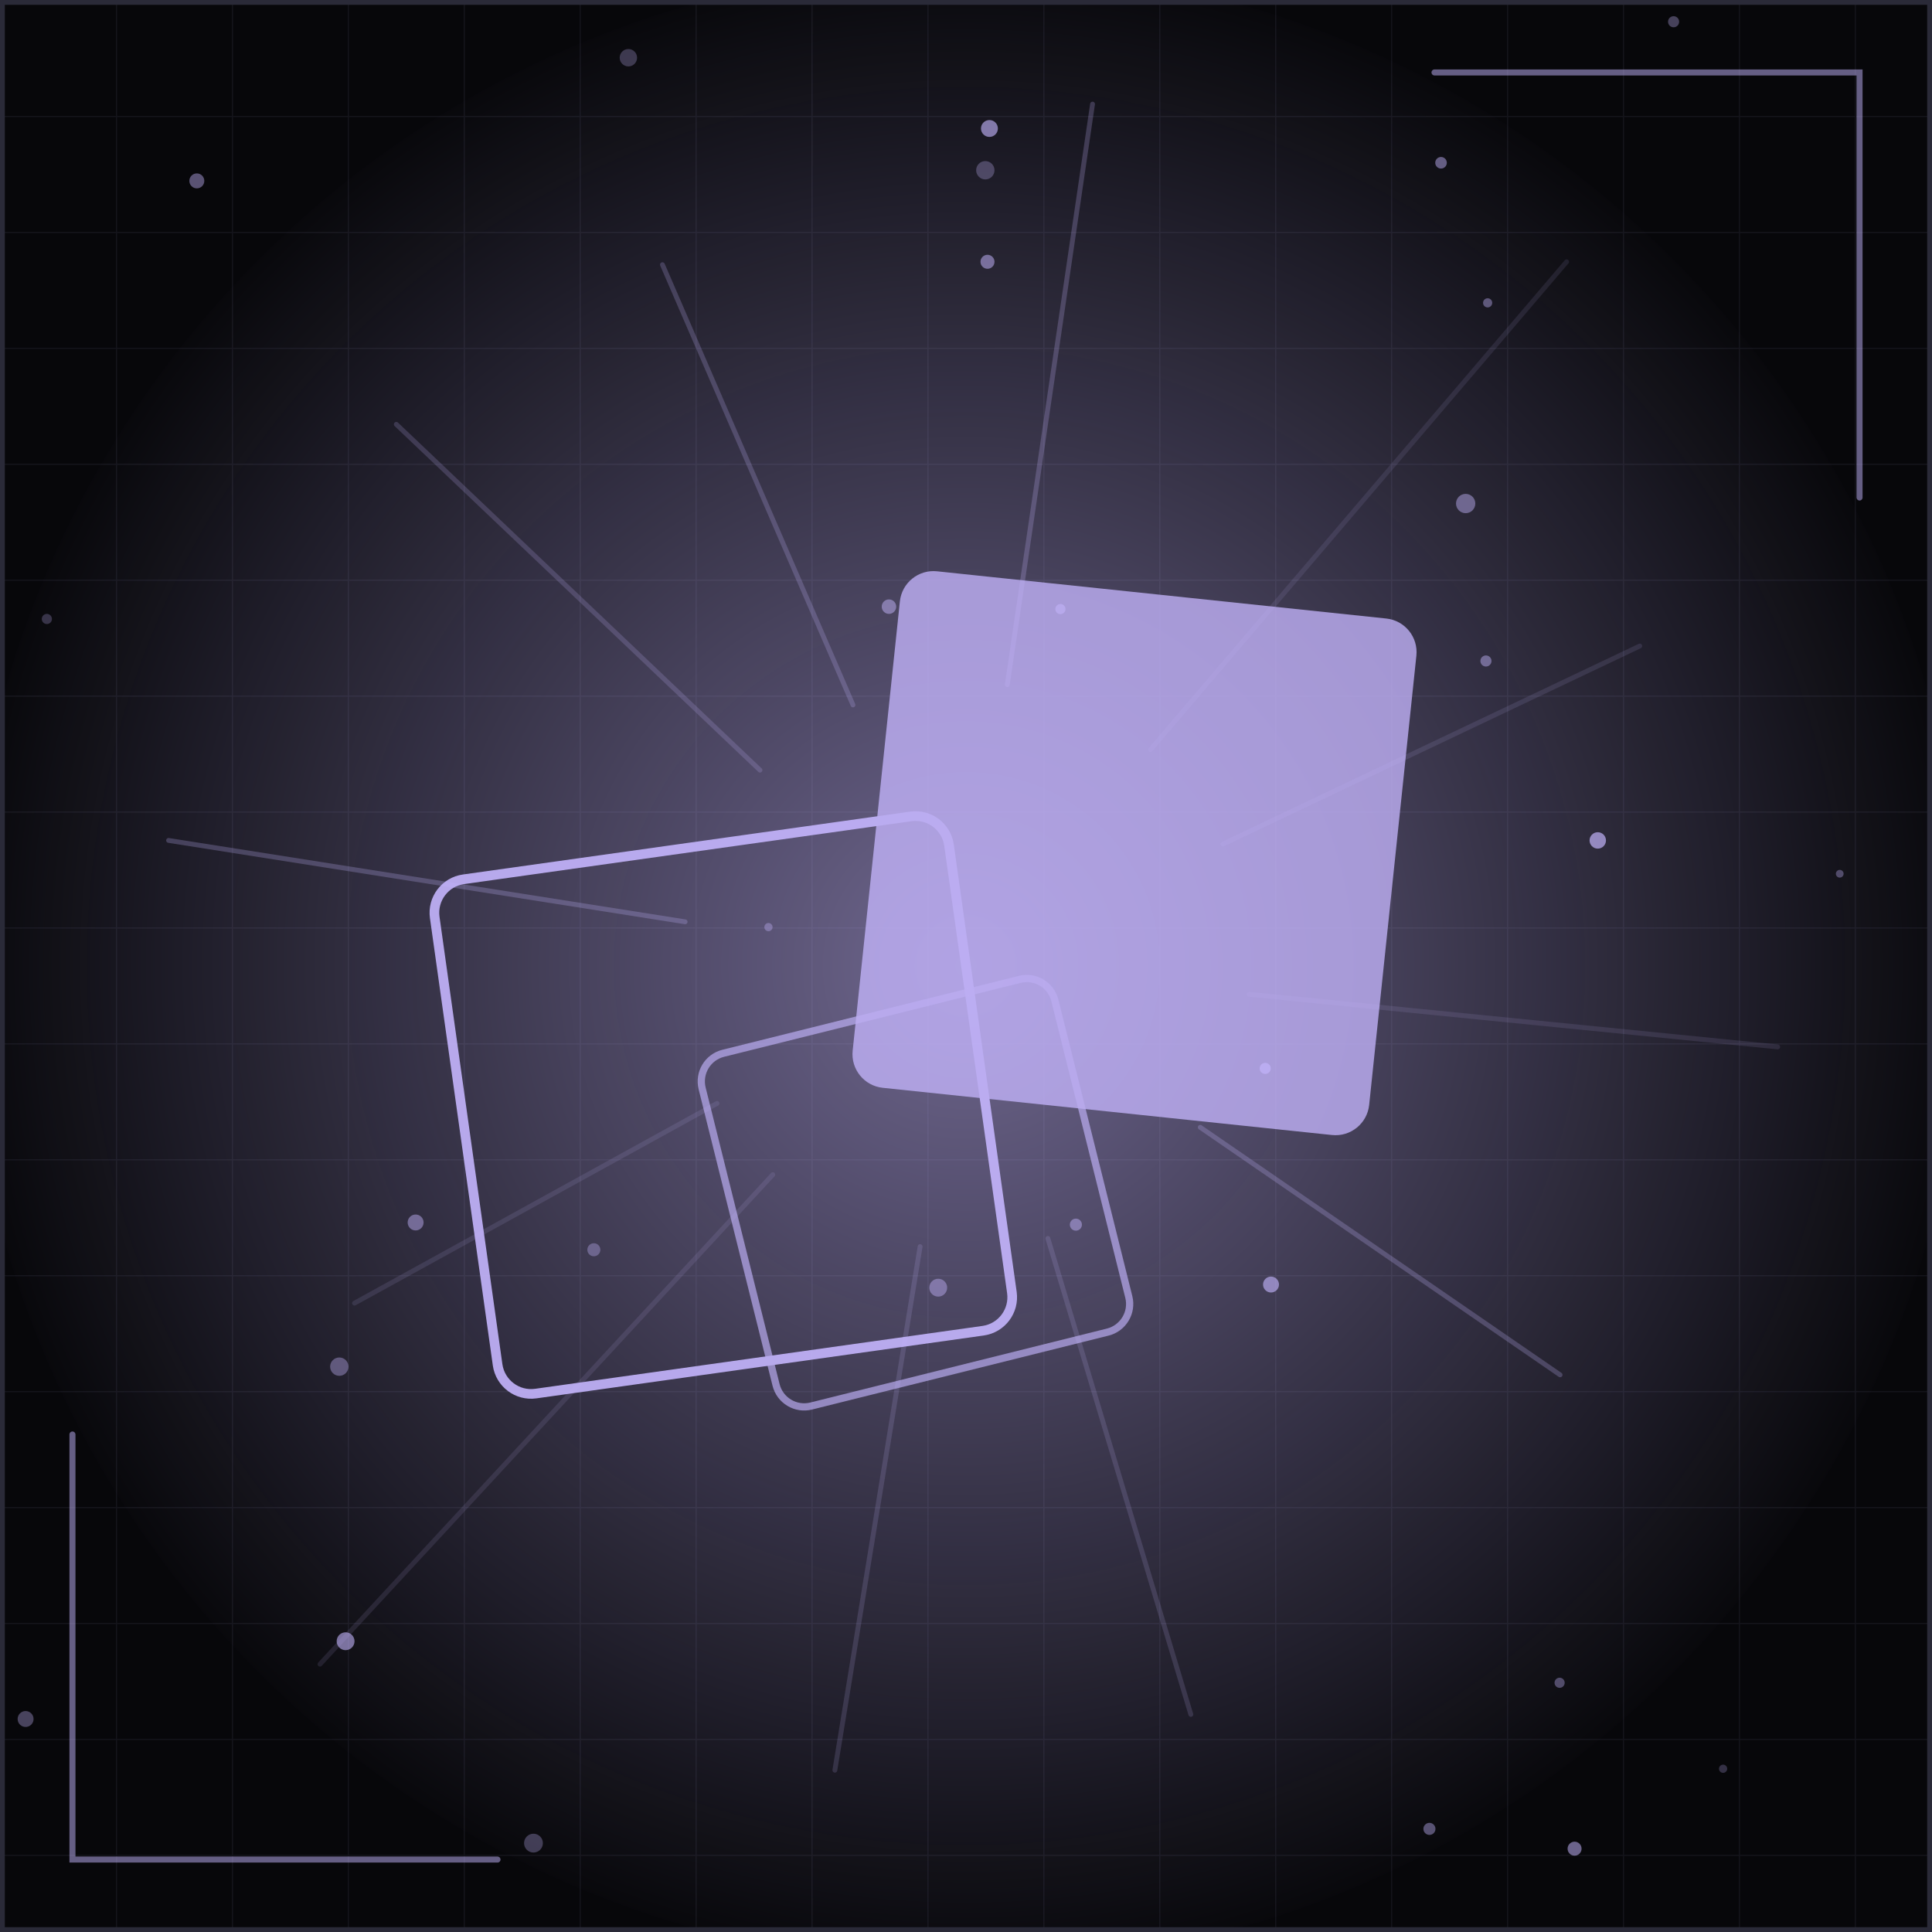
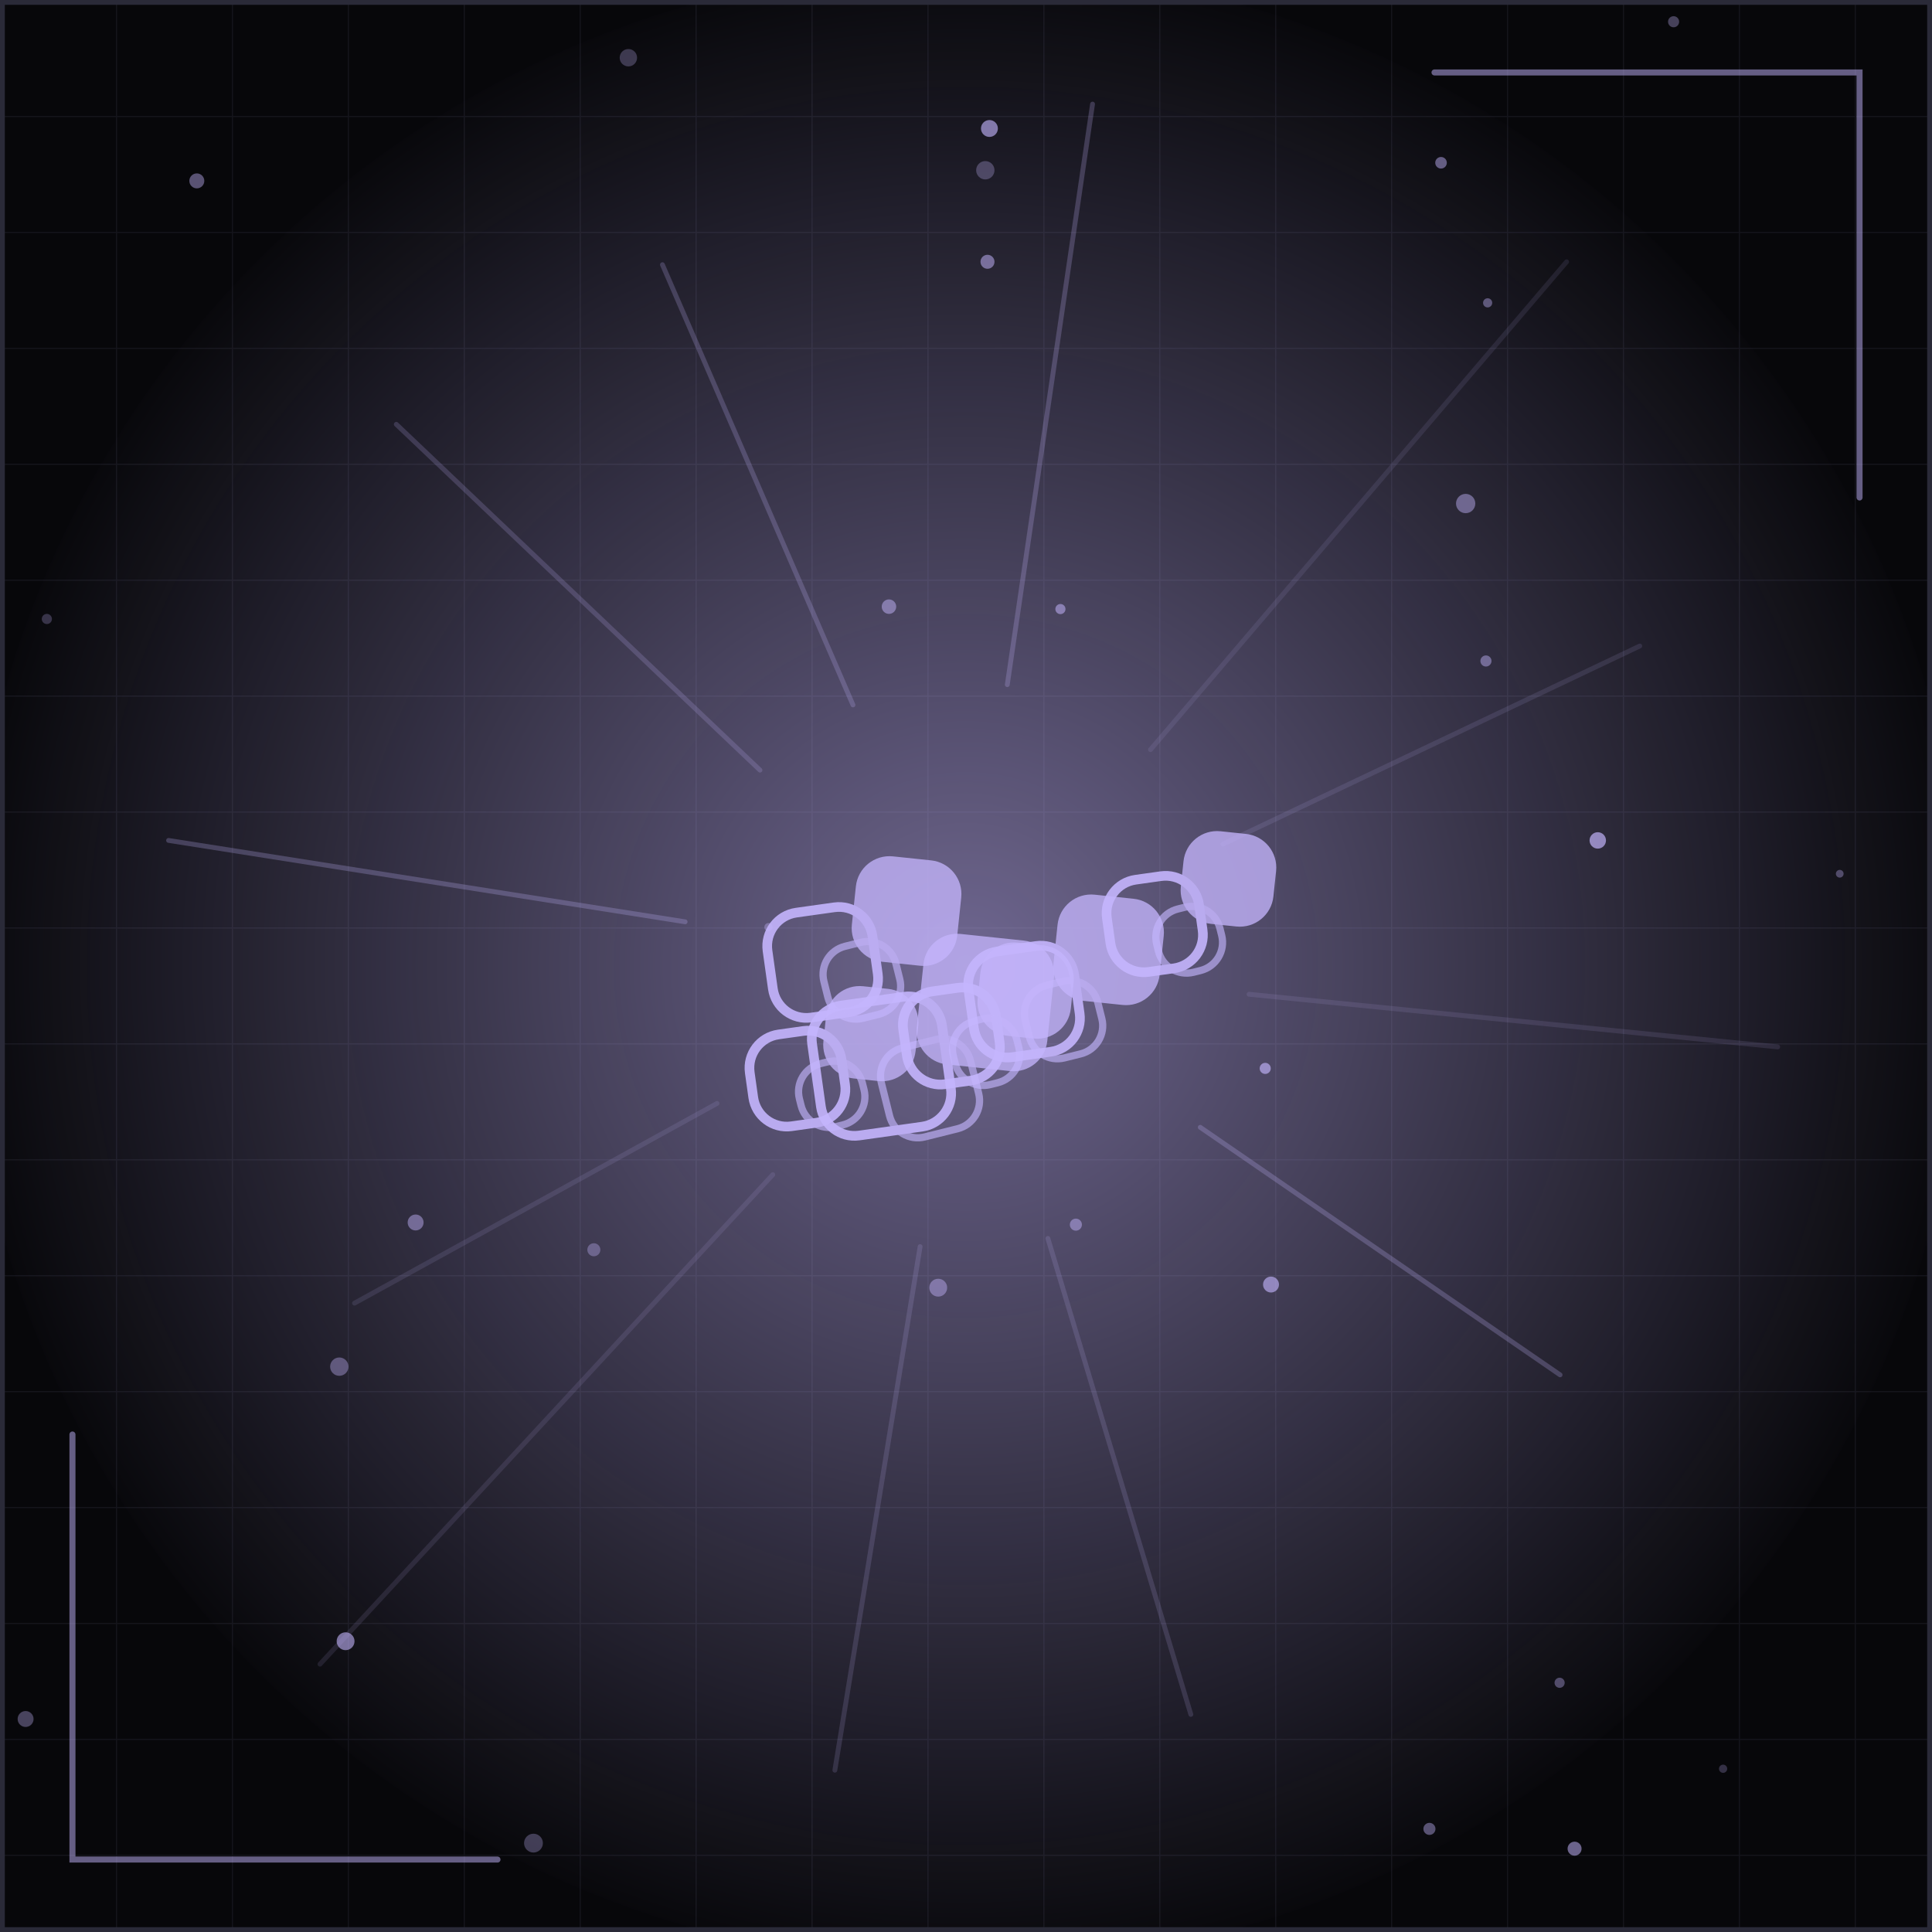
<svg xmlns="http://www.w3.org/2000/svg" width="800" height="800" viewBox="0 0 800 800">
  <rect width="800" height="800" fill="#07070a" />
  <defs>
    <pattern id="grid" width="48" height="48" patternUnits="userSpaceOnUse">
      <path d="M 48 0 L 0 0 0 48" fill="none" stroke="#2a2a38" stroke-width="1" opacity="0.35" />
    </pattern>
  </defs>
  <rect width="800" height="800" fill="url(#grid)" />
  <defs>
    <radialGradient id="glow1" cx="50%" cy="50%" r="50%">
      <stop offset="0%" stop-color="#c4b5fd" stop-opacity="0.55" />
      <stop offset="100%" stop-color="#c4b5fd" stop-opacity="0" />
    </radialGradient>
  </defs>
  <circle cx="400" cy="400" r="414" fill="url(#glow1)" />
  <g opacity="0.4" stroke="#c4b5fd" stroke-width="2" stroke-linecap="round">
    <line x1="517.2" y1="411.7" x2="736.1" y2="433.5" opacity="0.29" />
    <line x1="497.0" y1="466.8" x2="646.0" y2="569.3" opacity="0.60" />
    <line x1="433.9" y1="512.8" x2="493.1" y2="709.9" opacity="0.40" />
    <line x1="381.0" y1="516.2" x2="345.7" y2="733.0" opacity="0.40" />
    <line x1="320.0" y1="486.4" x2="132.5" y2="689.1" opacity="0.29" />
    <line x1="296.9" y1="456.9" x2="146.8" y2="539.6" opacity="0.30" />
    <line x1="283.7" y1="381.7" x2="69.8" y2="348.0" opacity="0.62" />
    <line x1="314.7" y1="318.9" x2="164.1" y2="175.7" opacity="0.47" />
    <line x1="353.2" y1="291.9" x2="274.3" y2="109.6" opacity="0.55" />
    <line x1="417.1" y1="283.5" x2="452.4" y2="43.1" opacity="0.58" />
    <line x1="476.4" y1="310.4" x2="648.7" y2="108.4" opacity="0.26" />
    <line x1="506.4" y1="349.5" x2="679.0" y2="267.5" opacity="0.30" />
  </g>
  <circle cx="318.2" cy="383.9" r="1.7" fill="#c4b5fd" opacity="0.36" />
  <circle cx="140.5" cy="565.9" r="3.8" fill="#c4b5fd" opacity="0.38" />
  <circle cx="245.9" cy="517.5" r="2.7" fill="#c4b5fd" opacity="0.35" />
  <circle cx="713.5" cy="732.4" r="1.7" fill="#c4b5fd" opacity="0.24" />
  <circle cx="81.5" cy="74.9" r="3.1" fill="#c4b5fd" opacity="0.43" />
  <circle cx="591.9" cy="757.3" r="2.5" fill="#c4b5fd" opacity="0.42" />
  <circle cx="368.1" cy="251.2" r="3.0" fill="#c4b5fd" opacity="0.49" />
  <circle cx="526.3" cy="531.9" r="3.3" fill="#c4b5fd" opacity="0.62" />
  <circle cx="19.4" cy="256.3" r="2.1" fill="#c4b5fd" opacity="0.25" />
  <circle cx="615.3" cy="273.7" r="2.3" fill="#c4b5fd" opacity="0.45" />
  <circle cx="408.0" cy="70.5" r="3.8" fill="#c4b5fd" opacity="0.29" />
  <circle cx="661.6" cy="348.0" r="3.4" fill="#c4b5fd" opacity="0.68" />
  <circle cx="388.5" cy="533.2" r="3.7" fill="#c4b5fd" opacity="0.44" />
  <circle cx="260.2" cy="23.9" r="3.6" fill="#c4b5fd" opacity="0.27" />
  <circle cx="652.0" cy="765.5" r="2.9" fill="#c4b5fd" opacity="0.53" />
  <circle cx="220.9" cy="763.2" r="3.9" fill="#c4b5fd" opacity="0.30" />
  <circle cx="616.0" cy="125.4" r="1.9" fill="#c4b5fd" opacity="0.41" />
  <circle cx="523.9" cy="442.4" r="2.3" fill="#c4b5fd" opacity="0.64" />
  <circle cx="645.8" cy="696.8" r="2.1" fill="#c4b5fd" opacity="0.37" />
  <circle cx="408.9" cy="108.4" r="2.9" fill="#c4b5fd" opacity="0.52" />
  <circle cx="10.6" cy="711.8" r="3.3" fill="#c4b5fd" opacity="0.34" />
  <circle cx="596.7" cy="67.4" r="2.4" fill="#c4b5fd" opacity="0.47" />
  <circle cx="172.1" cy="506.2" r="3.3" fill="#c4b5fd" opacity="0.46" />
  <circle cx="445.5" cy="507.1" r="2.5" fill="#c4b5fd" opacity="0.47" />
  <circle cx="606.9" cy="208.5" r="4.0" fill="#c4b5fd" opacity="0.45" />
  <circle cx="439.1" cy="252.2" r="2.1" fill="#c4b5fd" opacity="0.53" />
  <circle cx="761.8" cy="361.8" r="1.6" fill="#c4b5fd" opacity="0.35" />
  <circle cx="409.7" cy="53.2" r="3.5" fill="#c4b5fd" opacity="0.62" />
  <circle cx="143.1" cy="679.6" r="3.7" fill="#c4b5fd" opacity="0.59" />
  <circle cx="693.0" cy="9.0" r="2.3" fill="#c4b5fd" opacity="0.33" />
-   <g transform="translate(400 400)" opacity="0.9">
-     <rect x="-215.05" y="-64.515" width="215.05" height="215.05" rx="14" fill="none" stroke="#c4b5fd" stroke-width="4" transform="rotate(-8)" />
-     <rect x="-43.01" y="-161.287" width="215.05" height="215.05" rx="14" fill="#c4b5fd" opacity="0.85" transform="rotate(6)" />
-     <rect x="-118.278" y="10.752" width="150.535" height="150.535" rx="12" fill="none" stroke="#c4b5fd" stroke-width="3" opacity="0.7" transform="rotate(-14)" />
+   <g transform="translate(348.1319 436.3552)" opacity="0.9">
+     <rect x="-38.388" y="-11.516" width="38.388" height="38.388" rx="14" fill="none" stroke="#c4b5fd" stroke-width="4" transform="rotate(-8)" />
+     <rect x="-7.678" y="-28.791" width="38.388" height="38.388" rx="14" fill="#c4b5fd" opacity="0.85" transform="rotate(6)" />
+     <rect x="-21.113" y="1.919" width="26.872" height="26.872" rx="12" fill="none" stroke="#c4b5fd" stroke-width="3" opacity="0.7" transform="rotate(-14)" />
+   </g>
+   <g transform="translate(390.3909 426.9212)" opacity="0.9">
+     <rect x="-54.33" y="-16.299" width="54.33" height="54.33" rx="14" fill="none" stroke="#c4b5fd" stroke-width="4" transform="rotate(-8)" />
+     <rect x="-10.866" y="-40.747" width="54.33" height="54.33" rx="14" fill="#c4b5fd" opacity="0.85" transform="rotate(6)" />
+     <rect x="-29.881" y="2.716" width="38.031" height="38.031" rx="12" fill="none" stroke="#c4b5fd" stroke-width="3" opacity="0.7" transform="rotate(-14)" />
+   </g>
+   <g transform="translate(444.6982 402.9045)" opacity="0.9">
+     <rect x="-44.21" y="-13.263" width="44.21" height="44.21" rx="14" fill="none" stroke="#c4b5fd" stroke-width="4" transform="rotate(-8)" />
+     <rect x="-8.842" y="-33.158" width="44.21" height="44.21" rx="14" fill="#c4b5fd" opacity="0.85" transform="rotate(6)" />
+     <rect x="-24.316" y="2.211" width="30.947" height="30.947" rx="12" fill="none" stroke="#c4b5fd" stroke-width="3" opacity="0.7" transform="rotate(-14)" />
+   </g>
+   <g transform="translate(361.1448 386.7816)" opacity="0.9">
+     <rect x="-43.871" y="-13.161" width="43.871" height="43.871" rx="14" fill="none" stroke="#c4b5fd" stroke-width="4" transform="rotate(-8)" />
+     <rect x="-8.774" y="-32.903" width="43.871" height="43.871" rx="14" fill="#c4b5fd" opacity="0.85" transform="rotate(6)" />
+     <rect x="-24.129" y="2.194" width="30.709" height="30.709" rx="12" fill="none" stroke="#c4b5fd" stroke-width="3" opacity="0.7" transform="rotate(-14)" />
+   </g>
+   <g transform="translate(496.1686 372.3049)" opacity="0.9">
+     <rect x="-38.553" y="-11.566" width="38.553" height="38.553" rx="14" fill="none" stroke="#c4b5fd" stroke-width="4" transform="rotate(-8)" />
+     <rect x="-7.711" y="-28.915" width="38.553" height="38.553" rx="14" fill="#c4b5fd" opacity="0.85" transform="rotate(6)" />
+     <rect x="-21.204" y="1.928" width="26.987" height="26.987" rx="12" fill="none" stroke="#c4b5fd" stroke-width="3" opacity="0.7" transform="rotate(-14)" />
+   </g>
+   <g transform="translate(412.0928 418.6087)" opacity="0.9">
+     <rect x="-38.8" y="-11.64" width="38.8" height="38.8" rx="14" fill="none" stroke="#c4b5fd" stroke-width="4" transform="rotate(-8)" />
+     <rect x="-7.76" y="-29.1" width="38.8" height="38.8" rx="14" fill="#c4b5fd" opacity="0.85" transform="rotate(6)" />
+     <rect x="-21.34" y="1.94" width="27.16" height="27.16" rx="12" fill="none" stroke="#c4b5fd" stroke-width="3" opacity="0.7" transform="rotate(-14)" />
  </g>
  <g opacity="0.5" stroke="#c4b5fd" stroke-width="2.5" stroke-linecap="round">
    <path d="M 594 30 L 770 30 L 770 206" fill="none" />
    <path d="M 30 594 L 30 770 L 206 770" fill="none" />
  </g>
  <rect x="1" y="1" width="798" height="798" fill="none" stroke="#2a2a38" stroke-width="2" />
</svg>
